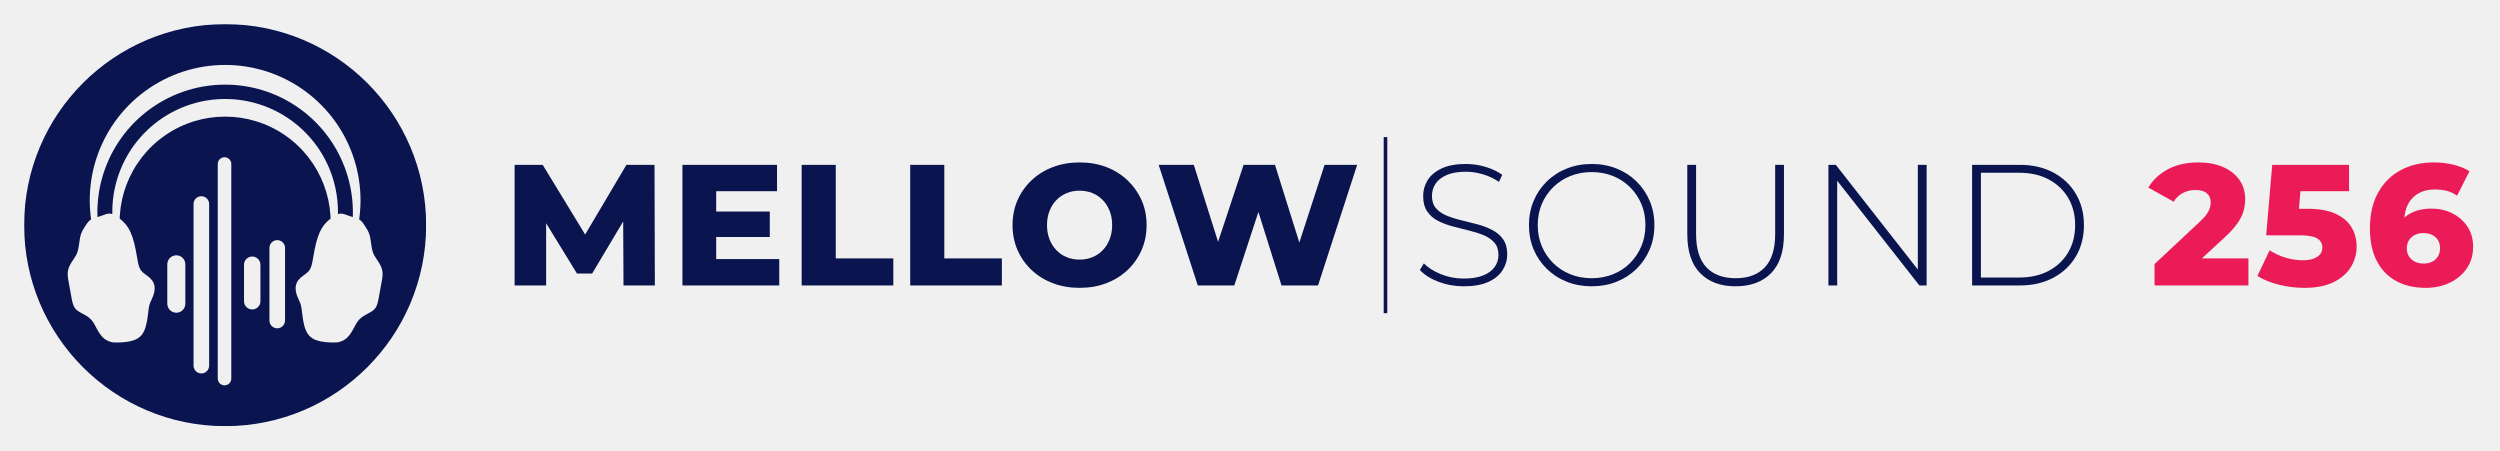
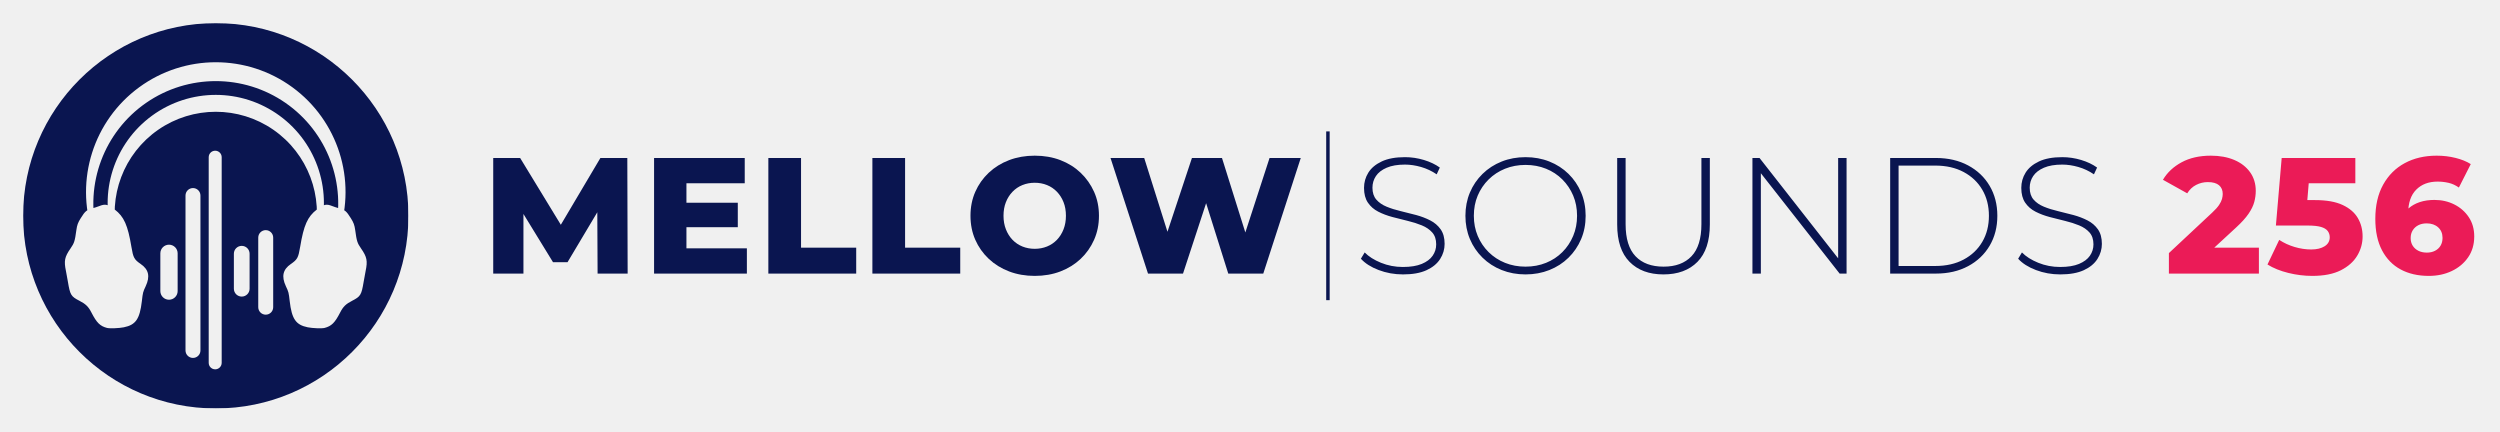
- <svg xmlns="http://www.w3.org/2000/svg" viewBox="-58.8 -123.3 6094.0 1097.6" width="6094" height="1097.6">
+ <svg xmlns="http://www.w3.org/2000/svg" viewBox="-58.8 -123.3 6358.2 1097.6" width="6358.2" height="1097.6">
  <g transform="translate(490 0)">
    <mask id="h" maskUnits="userSpaceOnUse" x="-490" y="-64.5" width="980" height="980">
      <rect x="-490" y="-64.5" width="980" height="980" fill="#fff" />
      <path fill="#000" fill-rule="nonzero" d="M-312.85 470A330.0 330.0 0 1 1 312.85 470L302.08 470A311.4 311.4 0 1 0 -302.08 470Z M-260.88 480A275.0 275.0 0 1 1 260.88 480L249.66 480A257.2 257.2 0 1 0 -249.66 480Z M-276.7 710.7C-294.3 706.1 -303.0 697.5 -316.4 671.3C-323.9 656.6 -330.9 649.8 -346.9 641.6C-368.1 630.7 -370.5 626.9 -376.0 593.9C-377.6 584.3 -379.9 571.9 -381.0 566.4C-386.5 540.1 -384.6 530.4 -369.4 508.5C-359.9 494.8 -358.4 490.0 -354.6 462.0C-352.8 449.0 -350.6 442.9 -343.4 431.5C-332.2 413.5 -328.4 410.4 -313.2 406.4C-307.9 404.9 -300.1 402.4 -296.0 400.7C-281.0 394.7 -274.5 396.2 -257.0 409.6C-233.4 427.7 -223.7 449.4 -214.5 505.0C-210.0 532.1 -207.4 536.8 -191.0 548.1C-170.6 562.0 -166.6 579.7 -178.2 604.5C-185.2 619.4 -185.5 620.5 -188.0 642.6C-193.3 688.0 -203.6 703.0 -233.8 709.1C-246.4 711.6 -269.6 712.5 -276.7 710.7Z M276.7 710.7C269.6 712.5 246.4 711.6 233.8 709.1C203.6 703.0 193.3 688.0 188.0 642.6C185.5 620.5 185.2 619.4 178.2 604.5C166.6 579.7 170.6 562.0 191.0 548.1C207.4 536.8 210.0 532.1 214.5 505.0C223.7 449.4 233.4 427.7 257.0 409.6C274.5 396.2 281.0 394.7 296.0 400.7C300.1 402.4 307.9 404.9 313.2 406.4C328.4 410.4 332.2 413.5 343.4 431.5C350.6 442.9 352.8 449.0 354.6 462.0C358.4 490.0 359.9 494.8 369.4 508.5C384.6 530.4 386.5 540.1 381.0 566.4C379.9 571.9 377.6 584.3 376.0 593.9C370.5 626.9 368.1 630.7 346.9 641.6C330.9 649.8 323.9 656.6 316.4 671.3C303.0 697.5 294.3 706.1 276.7 710.7Z M-141.00 521.0A22.0 22.0 0 0 1 -97.00 521.0V617.0A22.0 22.0 0 0 1 -141.00 617.0Z M-77.00 374.0A19.0 19.0 0 0 1 -39.00 374.0V768.0A19.0 19.0 0 0 1 -77.00 768.0Z M-18.00 276.5A16.5 16.5 0 0 1 15.00 276.5V799.5A16.5 16.5 0 0 1 -18.00 799.5Z M46.00 522.0A20.0 20.0 0 0 1 86.00 522.0V611.0A20.0 20.0 0 0 1 46.00 611.0Z M108.00 481.0A19.0 19.0 0 0 1 146.00 481.0V658.0A19.0 19.0 0 0 1 108.00 658.0Z" />
    </mask>
    <circle cx="0" cy="425.5" r="490" fill="#0A1550" mask="url(#h)" />
  </g>
  <path fill="#0A1550" transform="translate(1166.2 572.5)" d="M29.4 0.0V-294.0H97.86L219.66 -94.08H183.54L301.98 -294.0H370.44L371.28 0.0H294.84L294.0 -177.66H307.02L218.4 -28.98H181.44L90.3 -177.66H106.26V0.0ZM438.48 0.0V-294.0H669.06V-229.74H520.8V-64.26H674.52V0.0ZM514.92 -118.02V-180.18H651.42V-118.02ZM729.12 0.0V-294.0H812.28V-65.94H952.56V0.0ZM993.72 0.0V-294.0H1076.88V-65.94H1217.16V0.0ZM1406.58 5.88Q1371.3 5.88 1341.48 -5.46Q1311.66 -16.8 1289.61 -37.59Q1267.56 -58.38 1255.38 -86.1Q1243.2 -113.82 1243.2 -147.0Q1243.2 -180.18 1255.38 -207.9Q1267.56 -235.62 1289.61 -256.41Q1311.66 -277.2 1341.48 -288.54Q1371.3 -299.88 1406.58 -299.88Q1442.28 -299.88 1471.89 -288.54Q1501.5 -277.2 1523.34 -256.41Q1545.18 -235.62 1557.57 -207.9Q1569.96 -180.18 1569.96 -147.0Q1569.96 -113.82 1557.57 -85.89Q1545.18 -57.96 1523.34 -37.38Q1501.5 -16.8 1471.89 -5.46Q1442.28 5.88 1406.58 5.88ZM1406.58 -63.0Q1423.38 -63.0 1437.87 -68.88Q1452.36 -74.76 1463.07 -85.89Q1473.78 -97.02 1479.87 -112.56Q1485.96 -128.1 1485.96 -147.0Q1485.96 -166.32 1479.87 -181.65Q1473.78 -196.98 1463.07 -208.11Q1452.36 -219.24 1437.87 -225.12Q1423.38 -231.0 1406.58 -231.0Q1389.78 -231.0 1375.29 -225.12Q1360.8 -219.24 1350.09 -208.11Q1339.38 -196.98 1333.29 -181.65Q1327.2 -166.32 1327.2 -147.0Q1327.2 -128.1 1333.29 -112.56Q1339.38 -97.02 1350.09 -85.89Q1360.8 -74.76 1375.29 -68.88Q1389.78 -63.0 1406.58 -63.0ZM1694.7 0.0 1599.36 -294.0H1685.04L1765.26 -39.48H1722L1806.42 -294.0H1882.86L1962.66 -39.48H1921.08L2003.82 -294.0H2083.2L1987.86 0.0H1898.82L1830.78 -216.3H1854.72L1783.74 0.0Z" />
  <rect x="3314.1" y="210.9" width="8.8" height="429.2" fill="#0A1550" />
-   <path fill="#0A1550" transform="translate(3380.9 572.5)" d="M128.52 2.1Q95.76 2.1 66.57 -9.03Q37.38 -20.16 21.42 -37.8L31.08 -53.76Q46.2 -38.22 72.45 -27.51Q98.7 -16.8 128.1 -16.8Q157.5 -16.8 176.19 -24.57Q194.88 -32.34 203.91 -45.36Q212.94 -58.38 212.94 -74.34Q212.94 -93.24 202.86 -104.58Q192.78 -115.92 176.4 -122.64Q160.02 -129.36 140.7 -133.98Q121.38 -138.6 101.64 -143.85Q81.9 -149.1 65.52 -157.5Q49.14 -165.9 39.27 -180.39Q29.4 -194.88 29.4 -217.98Q29.4 -238.98 40.32 -256.62Q51.24 -274.26 74.34 -285.18Q97.44 -296.1 133.56 -296.1Q157.92 -296.1 181.65 -288.96Q205.38 -281.82 222.18 -269.64L214.2 -252.42Q195.72 -265.02 174.51 -271.11Q153.3 -277.2 133.56 -277.2Q105.42 -277.2 86.94 -269.22Q68.46 -261.24 59.64 -248.01Q50.82 -234.78 50.82 -218.4Q50.82 -199.5 60.69 -188.16Q70.56 -176.82 86.94 -170.1Q103.32 -163.38 123.06 -158.76Q142.8 -154.14 162.12 -148.89Q181.44 -143.64 197.82 -135.24Q214.2 -126.84 224.28 -112.56Q234.36 -98.28 234.36 -75.6Q234.36 -55.02 223.02 -37.17Q211.68 -19.32 188.37 -8.61Q165.06 2.1 128.52 2.1ZM440.16 2.1Q407.4 2.1 379.47 -9.03Q351.54 -20.16 330.75 -40.53Q309.96 -60.9 298.62 -87.99Q287.28 -115.08 287.28 -147.0Q287.28 -178.92 298.62 -206.01Q309.96 -233.1 330.75 -253.47Q351.54 -273.84 379.47 -284.97Q407.4 -296.1 440.16 -296.1Q472.92 -296.1 500.85 -284.97Q528.78 -273.84 549.36 -253.68Q569.94 -233.52 581.49 -206.43Q593.04 -179.34 593.04 -147.0Q593.04 -114.66 581.49 -87.57Q569.94 -60.48 549.36 -40.32Q528.78 -20.16 500.85 -9.03Q472.92 2.1 440.16 2.1ZM440.16 -17.64Q468.3 -17.64 492.24 -27.3Q516.18 -36.96 533.82 -54.6Q551.46 -72.24 561.33 -95.76Q571.2 -119.28 571.2 -147.0Q571.2 -175.14 561.33 -198.45Q551.46 -221.76 533.82 -239.4Q516.18 -257.04 492.24 -266.7Q468.3 -276.36 440.16 -276.36Q412.02 -276.36 388.08 -266.7Q364.14 -257.04 346.29 -239.4Q328.44 -221.76 318.57 -198.45Q308.7 -175.14 308.7 -147.0Q308.7 -119.28 318.57 -95.76Q328.44 -72.24 346.29 -54.6Q364.14 -36.96 388.08 -27.3Q412.02 -17.64 440.16 -17.64ZM790.86 2.1Q736.26 2.1 704.76 -29.82Q673.26 -61.74 673.26 -124.74V-294.0H694.68V-125.58Q694.68 -70.56 719.88 -44.1Q745.08 -17.64 791.28 -17.64Q837.06 -17.64 862.26 -44.1Q887.46 -70.56 887.46 -125.58V-294.0H908.88V-124.74Q908.88 -61.74 877.38 -29.82Q845.88 2.1 790.86 2.1ZM1017.24 0.0V-294.0H1035.3L1244.88 -26.46H1235.22V-294.0H1256.64V0.0H1239.0L1029.0 -267.54H1038.66V0.0ZM1367.52 0.0V-294.0H1483.86Q1530.48 -294.0 1565.76 -275.1Q1601.04 -256.2 1620.57 -223.02Q1640.1 -189.84 1640.1 -147.0Q1640.1 -104.16 1620.57 -70.98Q1601.04 -37.8 1565.76 -18.9Q1530.48 0.0 1483.86 0.0ZM1388.94 -19.32H1482.18Q1523.76 -19.32 1554.42 -35.7Q1585.08 -52.08 1601.88 -80.85Q1618.68 -109.62 1618.68 -147.0Q1618.68 -184.38 1601.88 -213.15Q1585.08 -241.92 1554.42 -258.3Q1523.76 -274.68 1482.18 -274.68H1388.94Z" />
-   <path fill="#EB1B57" transform="translate(5180.5 572.5)" d="M12.6 0.0V-52.08L122.64 -154.98Q134.4 -165.9 140.07 -174.3Q145.74 -182.7 147.63 -189.63Q149.52 -196.56 149.52 -202.44Q149.52 -216.72 140.07 -224.7Q130.62 -232.68 111.72 -232.68Q95.76 -232.68 81.9 -225.54Q68.04 -218.4 59.22 -204.12L-2.52 -238.56Q13.86 -266.28 44.94 -283.08Q76.02 -299.88 119.28 -299.88Q153.3 -299.88 178.92 -288.96Q204.54 -278.04 219.03 -257.88Q233.52 -237.72 233.52 -210.42Q233.52 -196.14 229.74 -182.07Q225.96 -168.0 215.25 -152.25Q204.54 -136.5 183.54 -117.18L96.18 -36.54L82.32 -65.94H241.5V0.0ZM377.16 5.88Q346.92 5.88 316.26 -1.68Q285.6 -9.24 263.34 -23.1L293.16 -85.68Q311.22 -73.92 332.43 -67.62Q353.64 -61.32 374.64 -61.32Q395.64 -61.32 408.66 -69.51Q421.68 -77.7 421.68 -92.4Q421.68 -101.22 416.64 -108.15Q411.6 -115.08 399.42 -118.65Q387.24 -122.22 364.56 -122.22H284.76L299.46 -294.0H486.78V-229.74H328.86L371.28 -266.28L361.62 -150.36L319.2 -186.9H384.3Q427.98 -186.9 454.44 -174.51Q480.9 -162.12 493.08 -141.33Q505.26 -120.54 505.26 -94.5Q505.26 -68.46 491.61 -45.57Q477.96 -22.68 449.82 -8.4Q421.68 5.88 377.16 5.88ZM673.68 5.88Q632.52 5.88 602.07 -10.5Q571.62 -26.88 554.61 -59.22Q537.6 -91.56 537.6 -139.02Q537.6 -190.26 557.55 -226.17Q577.5 -262.08 612.57 -280.98Q647.64 -299.88 693.84 -299.88Q718.62 -299.88 741.51 -294.21Q764.4 -288.54 780.36 -278.46L750.12 -218.82Q737.52 -227.64 723.87 -230.79Q710.22 -233.94 695.94 -233.94Q661.92 -233.94 641.55 -213.36Q621.18 -192.78 621.18 -153.3Q621.18 -146.16 621.39 -138.39Q621.6 -130.62 622.86 -122.64L601.86 -139.86Q610.26 -155.4 622.23 -165.9Q634.2 -176.4 650.79 -181.86Q667.38 -187.32 687.96 -187.32Q715.68 -187.32 738.57 -175.77Q761.46 -164.22 775.32 -143.43Q789.18 -122.64 789.18 -94.5Q789.18 -63.84 773.64 -41.37Q758.1 -18.9 732.06 -6.51Q706.02 5.88 673.68 5.88ZM668.64 -53.34Q680.4 -53.34 689.43 -57.96Q698.46 -62.58 703.5 -70.98Q708.54 -79.38 708.54 -90.72Q708.54 -107.52 697.41 -117.6Q686.28 -127.68 668.22 -127.68Q656.04 -127.68 647.01 -123.06Q637.98 -118.44 632.73 -110.04Q627.48 -101.64 627.48 -90.3Q627.48 -79.38 632.52 -71.19Q637.56 -63.0 646.8 -58.17Q656.04 -53.34 668.64 -53.34Z" />
+   <path fill="#0A1550" transform="translate(3380.9 572.5)" d="M128.52 2.1Q95.76 2.1 66.57 -9.03Q37.38 -20.16 21.42 -37.8L31.08 -53.76Q46.2 -38.22 72.45 -27.51Q98.7 -16.8 128.1 -16.8Q157.5 -16.8 176.19 -24.57Q194.88 -32.34 203.91 -45.36Q212.94 -58.38 212.94 -74.34Q212.94 -93.24 202.86 -104.58Q192.78 -115.92 176.4 -122.64Q160.02 -129.36 140.7 -133.98Q121.38 -138.6 101.64 -143.85Q81.9 -149.1 65.52 -157.5Q49.14 -165.9 39.27 -180.39Q29.4 -194.88 29.4 -217.98Q29.4 -238.98 40.32 -256.62Q51.24 -274.26 74.34 -285.18Q97.44 -296.1 133.56 -296.1Q157.92 -296.1 181.65 -288.96Q205.38 -281.82 222.18 -269.64L214.2 -252.42Q195.72 -265.02 174.51 -271.11Q153.3 -277.2 133.56 -277.2Q105.42 -277.2 86.94 -269.22Q68.46 -261.24 59.64 -248.01Q50.82 -234.78 50.82 -218.4Q50.82 -199.5 60.69 -188.16Q70.56 -176.82 86.94 -170.1Q103.32 -163.38 123.06 -158.76Q142.8 -154.14 162.12 -148.89Q181.44 -143.64 197.82 -135.24Q214.2 -126.84 224.28 -112.56Q234.36 -98.28 234.36 -75.6Q234.36 -55.02 223.02 -37.17Q211.68 -19.32 188.37 -8.61Q165.06 2.1 128.52 2.1ZM440.16 2.1Q407.4 2.1 379.47 -9.03Q351.54 -20.16 330.75 -40.53Q309.96 -60.9 298.62 -87.99Q287.28 -115.08 287.28 -147.0Q287.28 -178.92 298.62 -206.01Q309.96 -233.1 330.75 -253.47Q351.54 -273.84 379.47 -284.97Q407.4 -296.1 440.16 -296.1Q472.92 -296.1 500.85 -284.97Q528.78 -273.84 549.36 -253.68Q569.94 -233.52 581.49 -206.43Q593.04 -179.34 593.04 -147.0Q593.04 -114.66 581.49 -87.57Q569.94 -60.48 549.36 -40.32Q528.78 -20.16 500.85 -9.03Q472.92 2.1 440.16 2.1ZM440.16 -17.64Q468.3 -17.64 492.24 -27.3Q516.18 -36.96 533.82 -54.6Q551.46 -72.24 561.33 -95.76Q571.2 -119.28 571.2 -147.0Q571.2 -175.14 561.33 -198.45Q551.46 -221.76 533.82 -239.4Q516.18 -257.04 492.24 -266.7Q468.3 -276.36 440.16 -276.36Q412.02 -276.36 388.08 -266.7Q364.14 -257.04 346.29 -239.4Q328.44 -221.76 318.57 -198.45Q308.7 -175.14 308.7 -147.0Q308.7 -119.28 318.57 -95.76Q328.44 -72.24 346.29 -54.6Q364.14 -36.96 388.08 -27.3Q412.02 -17.64 440.16 -17.64ZM790.86 2.1Q736.26 2.1 704.76 -29.82Q673.26 -61.74 673.26 -124.74V-294.0H694.68V-125.58Q694.68 -70.56 719.88 -44.1Q745.08 -17.64 791.28 -17.64Q837.06 -17.64 862.26 -44.1Q887.46 -70.56 887.46 -125.58V-294.0H908.88V-124.74Q908.88 -61.74 877.38 -29.82Q845.88 2.1 790.86 2.1ZM1017.24 0.0V-294.0H1035.3L1244.88 -26.46H1235.22V-294.0H1256.64V0.0H1239.0L1029.0 -267.54H1038.66V0.0ZM1367.52 0.0V-294.0H1483.86Q1530.48 -294.0 1565.76 -275.1Q1601.04 -256.2 1620.57 -223.02Q1640.1 -189.84 1640.1 -147.0Q1640.1 -104.16 1620.57 -70.98Q1601.04 -37.8 1565.76 -18.9Q1530.48 0.0 1483.86 0.0ZM1388.94 -19.32H1482.18Q1523.76 -19.32 1554.42 -35.7Q1585.08 -52.08 1601.88 -80.85Q1618.68 -109.62 1618.68 -147.0Q1618.68 -184.38 1601.88 -213.15Q1585.08 -241.92 1554.42 -258.3Q1523.76 -274.68 1482.18 -274.68H1388.94ZM1800.12 2.1Q1767.36 2.1 1738.17 -9.03Q1708.98 -20.16 1693.02 -37.8L1702.68 -53.76Q1717.8 -38.22 1744.05 -27.51Q1770.3 -16.8 1799.7 -16.8Q1829.1 -16.8 1847.79 -24.57Q1866.48 -32.34 1875.51 -45.36Q1884.54 -58.38 1884.54 -74.34Q1884.54 -93.24 1874.46 -104.58Q1864.38 -115.92 1848.0 -122.64Q1831.62 -129.36 1812.3 -133.98Q1792.98 -138.6 1773.24 -143.85Q1753.5 -149.1 1737.12 -157.5Q1720.74 -165.9 1710.87 -180.39Q1701.0 -194.88 1701.0 -217.98Q1701.0 -238.98 1711.92 -256.62Q1722.84 -274.26 1745.94 -285.18Q1769.04 -296.1 1805.16 -296.1Q1829.52 -296.1 1853.25 -288.96Q1876.98 -281.82 1893.78 -269.64L1885.8 -252.42Q1867.32 -265.02 1846.11 -271.11Q1824.9 -277.2 1805.16 -277.2Q1777.02 -277.2 1758.54 -269.22Q1740.06 -261.24 1731.24 -248.01Q1722.42 -234.78 1722.42 -218.4Q1722.42 -199.5 1732.29 -188.16Q1742.16 -176.82 1758.54 -170.1Q1774.92 -163.38 1794.66 -158.76Q1814.4 -154.14 1833.72 -148.89Q1853.04 -143.64 1869.42 -135.24Q1885.8 -126.84 1895.88 -112.56Q1905.96 -98.28 1905.96 -75.6Q1905.96 -55.02 1894.62 -37.17Q1883.28 -19.32 1859.97 -8.61Q1836.66 2.1 1800.12 2.1Z" />
+   <path fill="#EB1B57" transform="translate(5444.7 572.5)" d="M12.6 0.0V-52.08L122.64 -154.98Q134.4 -165.9 140.07 -174.3Q145.74 -182.7 147.63 -189.63Q149.52 -196.56 149.52 -202.44Q149.52 -216.72 140.07 -224.7Q130.62 -232.68 111.72 -232.68Q95.76 -232.68 81.9 -225.54Q68.04 -218.4 59.22 -204.12L-2.52 -238.56Q13.86 -266.28 44.94 -283.08Q76.02 -299.88 119.28 -299.88Q153.3 -299.88 178.92 -288.96Q204.54 -278.04 219.03 -257.88Q233.52 -237.72 233.52 -210.42Q233.52 -196.14 229.74 -182.07Q225.96 -168.0 215.25 -152.25Q204.54 -136.5 183.54 -117.18L96.18 -36.54L82.32 -65.94H241.5V0.0ZM377.16 5.88Q346.92 5.88 316.26 -1.68Q285.6 -9.24 263.34 -23.1L293.16 -85.68Q311.22 -73.92 332.43 -67.62Q353.64 -61.32 374.64 -61.32Q395.64 -61.32 408.66 -69.51Q421.68 -77.7 421.68 -92.4Q421.68 -101.22 416.64 -108.15Q411.6 -115.08 399.42 -118.65Q387.24 -122.22 364.56 -122.22H284.76L299.46 -294.0H486.78V-229.74H328.86L371.28 -266.28L361.62 -150.36L319.2 -186.9H384.3Q427.98 -186.9 454.44 -174.51Q480.9 -162.12 493.08 -141.33Q505.26 -120.54 505.26 -94.5Q505.26 -68.46 491.61 -45.57Q477.96 -22.68 449.82 -8.4Q421.68 5.88 377.16 5.88ZM673.68 5.88Q632.52 5.88 602.07 -10.5Q571.62 -26.88 554.61 -59.22Q537.6 -91.56 537.6 -139.02Q537.6 -190.26 557.55 -226.17Q577.5 -262.08 612.57 -280.98Q647.64 -299.88 693.84 -299.88Q718.62 -299.88 741.51 -294.21Q764.4 -288.54 780.36 -278.46L750.12 -218.82Q737.52 -227.64 723.87 -230.79Q710.22 -233.94 695.94 -233.94Q661.92 -233.94 641.55 -213.36Q621.18 -192.78 621.18 -153.3Q621.18 -146.16 621.39 -138.39Q621.6 -130.62 622.86 -122.64L601.86 -139.86Q610.26 -155.4 622.23 -165.9Q634.2 -176.4 650.79 -181.86Q667.38 -187.32 687.96 -187.32Q715.68 -187.32 738.57 -175.77Q761.46 -164.22 775.32 -143.43Q789.18 -122.64 789.18 -94.5Q789.18 -63.84 773.64 -41.37Q758.1 -18.9 732.06 -6.51Q706.02 5.88 673.68 5.88ZM668.64 -53.34Q680.4 -53.34 689.43 -57.96Q698.46 -62.58 703.5 -70.98Q708.54 -79.38 708.54 -90.72Q708.54 -107.52 697.41 -117.6Q686.28 -127.68 668.22 -127.68Q656.04 -127.68 647.01 -123.06Q637.98 -118.44 632.73 -110.04Q627.48 -101.64 627.48 -90.3Q627.48 -79.38 632.52 -71.19Q637.56 -63.0 646.8 -58.17Q656.04 -53.34 668.64 -53.34Z" />
</svg>
